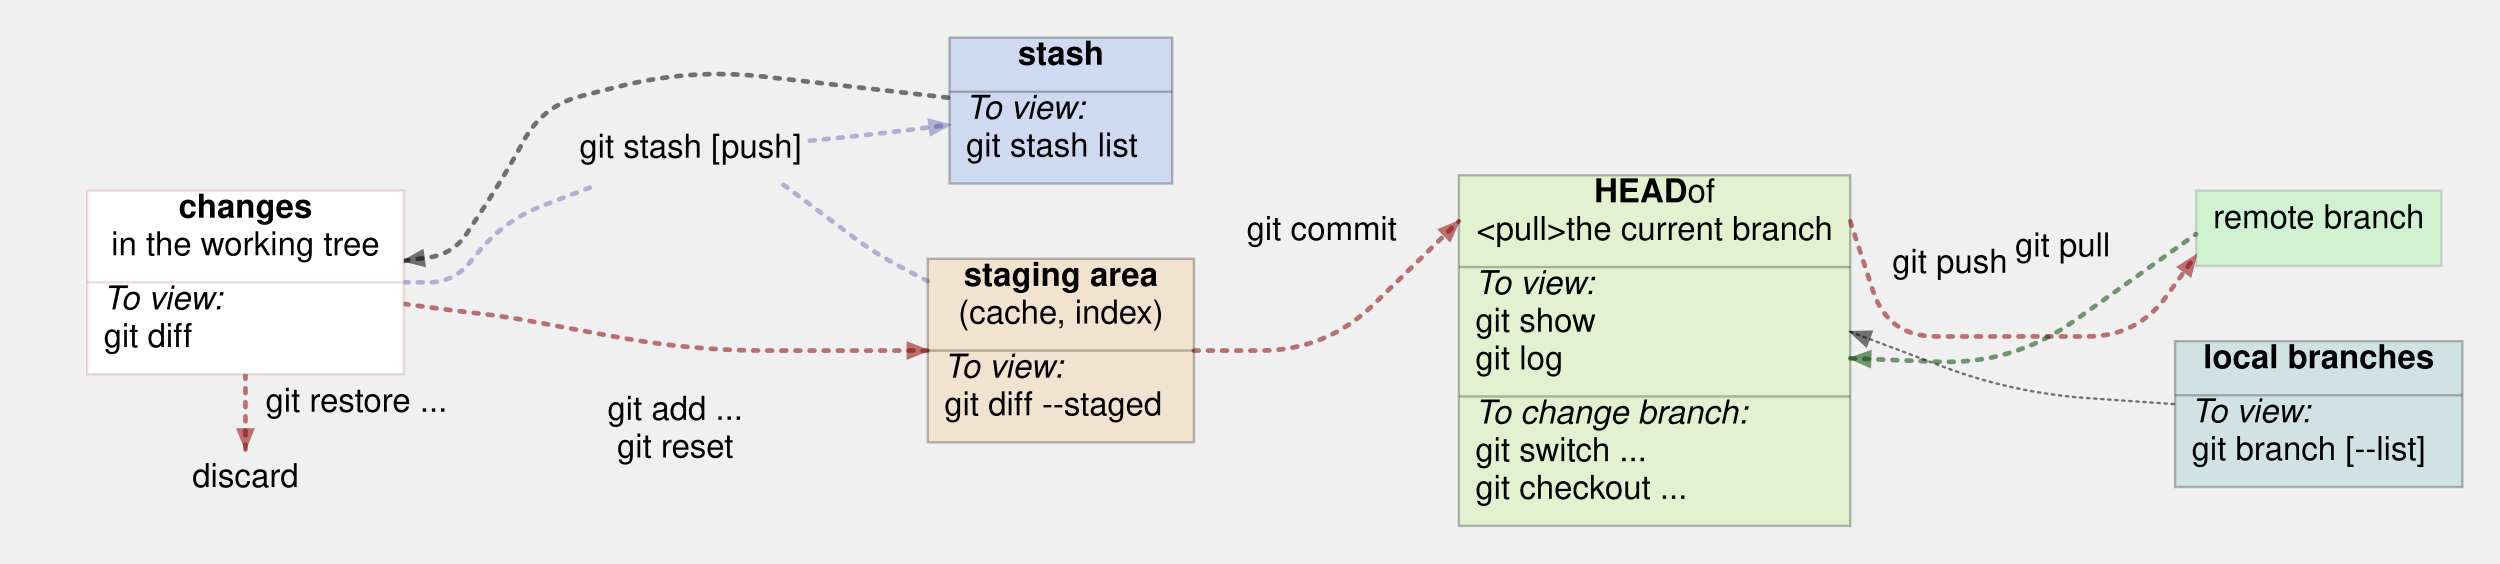
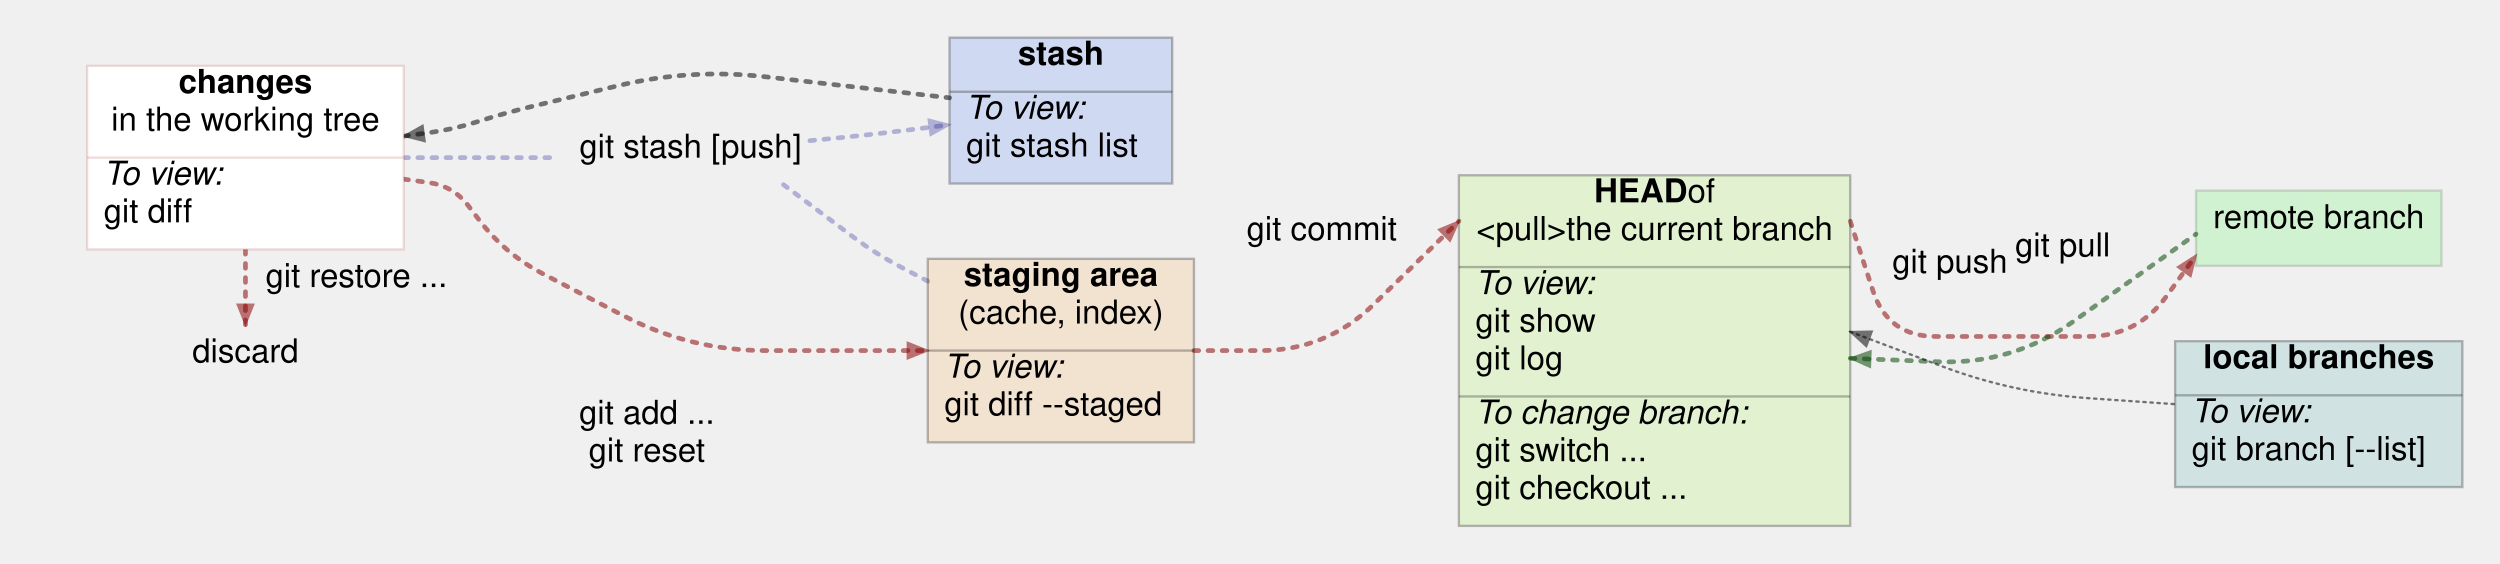
<svg xmlns="http://www.w3.org/2000/svg" width="1062.52" height="239.5">
  <style type="text/css">
		.edge { fill: none; }
	</style>
  <defs>
    <marker id="normal" markerWidth="10" markerHeight="8" refX="9" refY="4" orient="auto-start-reverse" markerUnits="userSpaceOnUse">
      <path d="M0,0 L0,8 L10,4 z" fill="context-stroke" />
    </marker>
    <marker id="vee" markerWidth="10" markerHeight="8" refX="9" refY="4" orient="auto-start-reverse" markerUnits="userSpaceOnUse">
      <path d="M0,0 L10,4 L0,8 L3,4 z" fill="context-stroke" />
    </marker>
    <marker id="dot" markerWidth="8" markerHeight="8" refX="7" refY="4" orient="auto-start-reverse" markerUnits="userSpaceOnUse">
      <circle cx="4" cy="4" r="3.5" fill="context-stroke" />
    </marker>
    <marker id="odot" markerWidth="8" markerHeight="8" refX="7" refY="4" orient="auto-start-reverse" markerUnits="userSpaceOnUse">
      <circle cx="4" cy="4" r="3" fill="white" stroke="context-stroke" />
    </marker>
  </defs>
  <g>
    <path class="edge" marker-end="url(#normal)" stroke="rgba(136,0,0,0.533)" stroke-dasharray="2 4" stroke-linecap="round" stroke-width="2" d="M507.44,149 L535.59,149 Q563.74,149 583.876,129.329 L620.04,94 " />
    <text text-anchor="middle" alignment-baseline="middle" x="561.749" y="102.004" font-size="14" font-family="Helvetica,Arial,sans-serif" fill="#000000">git commit</text>
-     <path class="edge" stroke="rgba(0,0,136,0.267)" stroke-dasharray="2 4" stroke-linecap="round" stroke-width="2" d="M171.59,120 L182.115,120 Q192.64,120 199.363,111.902 L203.64,106.75 Q214.64,93.5 230.73,87.362 L253.961,78.5 " />
+     <path class="edge" stroke="rgba(0,0,136,0.267)" stroke-dasharray="2 4" stroke-linecap="round" stroke-width="2" d="M171.59,67 L182.115,67 Q192.64,67 203.165,67 L203.64,67 Q214.64,67 225.64,67 L236.64,67 " />
    <path class="edge" stroke="rgba(0,0,136,0.267)" stroke-dasharray="2 4" stroke-linecap="round" stroke-width="2" d="M332.999,78.5 L362.395,100.554 Q372.32,108 383.32,113.741 L394.32,119.482 " />
-     <path class="edge" marker-start="url(#normal)" stroke="rgba(0,0,0,0.533)" stroke-dasharray="2 4" stroke-linecap="round" stroke-width="2" d="M171.59,110.86 L182.115,109.43 Q192.64,108 198.471,99.122 L205.429,88.526 Q214.64,74.5 222.64,59.75 L222.64,59.75 Q230.64,45 246.901,40.86 L262.469,36.896 Q293.48,29 325.274,32.629 L356.699,36.217 Q372.32,38 387.94,39.789 L403.56,41.579 " />
+     <path class="edge" marker-start="url(#normal)" stroke="rgba(0,0,0,0.533)" stroke-dasharray="2 4" stroke-linecap="round" stroke-width="2" d="M171.59,57.86 L182.115,56.43 Q192.64,55 202.762,51.779 L203.64,51.5 Q214.64,48 225.862,45.296 L262.371,36.497 Q293.48,29 325.274,32.629 L356.699,36.217 Q372.32,38 387.94,39.789 L403.56,41.579 " />
    <path class="edge" marker-end="url(#normal)" stroke="rgba(0,0,136,0.267)" stroke-dasharray="2 4" stroke-linecap="round" stroke-width="2" d="M344.223,59.79 L358.271,58.395 Q372.32,57 386.325,55.217 L403.56,53.023 " />
    <path class="edge" marker-end="url(#normal)" stroke="rgba(136,0,0,0.533)" stroke-dasharray="2 4" stroke-linecap="round" stroke-width="2" d="M786.36,94 L796.017,123.573 Q802.36,143 822.796,143 L887.169,143 Q908.44,143 920.885,125.75 L933.33,108.5 " />
    <text text-anchor="middle" alignment-baseline="middle" x="828.704" y="115.93" font-size="14" font-family="Helvetica,Arial,sans-serif" fill="#000000">git push</text>
    <path class="edge" marker-start="url(#normal)" stroke="rgba(0,68,0,0.533)" stroke-dasharray="2 4" stroke-linecap="round" stroke-width="2" d="M786.36,152.278 L823.425,153.739 Q855.4,155 881.465,136.437 L933.33,99.5 " />
    <text text-anchor="middle" alignment-baseline="middle" x="876.63" y="108.961" font-size="14" font-family="Helvetica,Arial,sans-serif" fill="#000000">git pull</text>
-     <path class="edge" marker-end="url(#normal)" stroke="rgba(136,0,0,0.533)" stroke-dasharray="2 4" stroke-linecap="round" stroke-width="2" d="M171.59,129.14 L182.115,130.57 Q192.64,132 203.194,133.199 L203.64,133.25 Q214.64,134.5 225.528,136.503 L262.008,143.212 Q293.48,149 325.48,149 L361.32,149 Q372.32,149 383.32,149 L394.32,149 " />
-     <text text-anchor="middle" alignment-baseline="middle" x="286.965" y="178.427" font-size="14" font-family="Helvetica,Arial,sans-serif" fill="#000000">git add ...    </text>
-     <text text-anchor="middle" alignment-baseline="middle" x="286.965" y="194.427" font-size="14" font-family="Helvetica,Arial,sans-serif" fill="#000000">git reset      </text>
-     <path class="edge" marker-end="url(#normal)" stroke="rgba(136,0,0,0.533)" stroke-dasharray="2 4" stroke-linecap="round" stroke-width="2" d="M104.32,159 L104.32,191 " />
-     <text text-anchor="middle" alignment-baseline="middle" x="151.48" y="175" font-size="14" font-family="Helvetica,Arial,sans-serif" fill="#000000">git restore ...</text>
+     <path class="edge" marker-end="url(#normal)" stroke="rgba(136,0,0,0.533)" stroke-dasharray="2 4" stroke-linecap="round" stroke-width="2" d="M171.59,76.14 L182.115,77.57 Q192.64,79 199.06,87.462 L203.64,93.5 Q214.64,108 230.787,116.397 L265.089,134.236 Q293.48,149 325.48,149 L361.32,149 Q372.32,149 383.32,149 L394.32,149 " />
+     <text text-anchor="middle" alignment-baseline="middle" x="274.907" y="180.132" font-size="14" font-family="Helvetica,Arial,sans-serif" fill="#000000">git add ...    </text>
+     <text text-anchor="middle" alignment-baseline="middle" x="274.907" y="196.132" font-size="14" font-family="Helvetica,Arial,sans-serif" fill="#000000">git reset      </text>
+     <path class="edge" marker-end="url(#normal)" stroke="rgba(136,0,0,0.533)" stroke-dasharray="2 4" stroke-linecap="round" stroke-width="2" d="M104.32,106 L104.32,138 " />
+     <text text-anchor="middle" alignment-baseline="middle" x="151.48" y="122" font-size="14" font-family="Helvetica,Arial,sans-serif" fill="#000000">git restore ...</text>
    <path class="edge" marker-start="url(#normal)" stroke="rgba(0,0,0,0.533)" stroke-dasharray="1 2" stroke-linecap="round" stroke-width="1" d="M786.36,141 L825.453,155.722 Q855.4,167 887.324,169.209 L924.44,171.777 " />
-     <rect x="37.05" y="81" width="134.54" height="78" class="node" fill="#FFFFFF" stroke="rgba(136,0,0,0.133)" stroke-width="1" />
-     <text text-anchor="middle" alignment-baseline="middle" x="104.32" y="92.5" font-size="14" font-family="Helvetica,Arial,sans-serif" fill="#000000">
+     <rect x="37.05" y="28" width="134.54" height="78" class="node" fill="#FFFFFF" stroke="rgba(136,0,0,0.133)" stroke-width="1" />
+     <text text-anchor="middle" alignment-baseline="middle" x="104.32" y="39.5" font-size="14" font-family="Helvetica,Arial,sans-serif" fill="#000000">
      <tspan alignment-baseline="middle" font-weight="bold">changes</tspan>
    </text>
-     <text text-anchor="middle" alignment-baseline="middle" x="104.32" y="108.5" font-size="14" font-family="Helvetica,Arial,sans-serif" fill="#000000">in the working tree</text>
-     <line x1="37.05" y1="120" x2="171.59" y2="120" stroke="rgba(136,0,0,0.133)" stroke-width="1" />
-     <text text-anchor="start" alignment-baseline="middle" x="44.05" y="131.5" font-size="14" font-family="Helvetica,Arial,sans-serif" fill="#000000">
+     <text text-anchor="middle" alignment-baseline="middle" x="104.32" y="55.5" font-size="14" font-family="Helvetica,Arial,sans-serif" fill="#000000">in the working tree</text>
+     <line x1="37.05" y1="67" x2="171.59" y2="67" stroke="rgba(136,0,0,0.133)" stroke-width="1" />
+     <text text-anchor="start" alignment-baseline="middle" x="44.05" y="78.5" font-size="14" font-family="Helvetica,Arial,sans-serif" fill="#000000">
      <tspan alignment-baseline="middle" font-style="italic">To view:</tspan>
    </text>
-     <text text-anchor="start" alignment-baseline="middle" x="44.05" y="147.5" font-size="14" font-family="Helvetica,Arial,sans-serif" fill="#000000">git diff</text>
+     <text text-anchor="start" alignment-baseline="middle" x="44.05" y="94.5" font-size="14" font-family="Helvetica,Arial,sans-serif" fill="#000000">git diff</text>
    <rect x="394.32" y="110" width="113.12" height="78" class="node" fill="rgba(255,136,0,0.133)" stroke="rgba(0,0,0,0.267)" stroke-width="1" />
    <text text-anchor="middle" alignment-baseline="middle" x="450.88" y="121.5" font-size="14" font-family="Helvetica,Arial,sans-serif" fill="#000000">
      <tspan alignment-baseline="middle" font-weight="bold">staging area</tspan>
    </text>
    <text text-anchor="middle" alignment-baseline="middle" x="450.88" y="137.5" font-size="14" font-family="Helvetica,Arial,sans-serif" fill="#000000">(cache, index)</text>
    <line x1="394.32" y1="149" x2="507.44" y2="149" stroke="rgba(0,0,0,0.267)" stroke-width="1" />
    <text text-anchor="start" alignment-baseline="middle" x="401.32" y="160.5" font-size="14" font-family="Helvetica,Arial,sans-serif" fill="#000000">
      <tspan alignment-baseline="middle" font-style="italic">To view:</tspan>
    </text>
    <text text-anchor="start" alignment-baseline="middle" x="401.32" y="176.5" font-size="14" font-family="Helvetica,Arial,sans-serif" fill="#000000">git diff --staged</text>
    <rect x="620.04" y="74.5" width="166.32" height="149" class="node" fill="rgba(136,255,0,0.133)" stroke="rgba(0,0,0,0.267)" stroke-width="1" />
    <text text-anchor="middle" alignment-baseline="middle" x="703.2" y="86" font-size="14" font-family="Helvetica,Arial,sans-serif" fill="#000000">
      <tspan alignment-baseline="middle" font-weight="bold">HEAD </tspan>of</text>
    <text text-anchor="middle" alignment-baseline="middle" x="703.2" y="102" font-size="14" font-family="Helvetica,Arial,sans-serif" fill="#000000">&lt;pull&gt;the current branch</text>
    <line x1="620.04" y1="113.5" x2="786.36" y2="113.5" stroke="rgba(0,0,0,0.267)" stroke-width="1" />
    <text text-anchor="start" alignment-baseline="middle" x="627.04" y="125" font-size="14" font-family="Helvetica,Arial,sans-serif" fill="#000000">
      <tspan alignment-baseline="middle" font-style="italic">To view:</tspan>
    </text>
    <text text-anchor="start" alignment-baseline="middle" x="627.04" y="141" font-size="14" font-family="Helvetica,Arial,sans-serif" fill="#000000">git show</text>
    <text text-anchor="start" alignment-baseline="middle" x="627.04" y="157" font-size="14" font-family="Helvetica,Arial,sans-serif" fill="#000000">git log</text>
    <line x1="620.04" y1="168.5" x2="786.36" y2="168.5" stroke="rgba(0,0,0,0.267)" stroke-width="1" />
    <text text-anchor="start" alignment-baseline="middle" x="627.04" y="180" font-size="14" font-family="Helvetica,Arial,sans-serif" fill="#000000">
      <tspan alignment-baseline="middle" font-style="italic">To change branch:</tspan>
    </text>
    <text text-anchor="start" alignment-baseline="middle" x="627.04" y="196" font-size="14" font-family="Helvetica,Arial,sans-serif" fill="#000000">git switch ...</text>
    <text text-anchor="start" alignment-baseline="middle" x="627.04" y="212" font-size="14" font-family="Helvetica,Arial,sans-serif" fill="#000000">git checkout ...</text>
    <rect x="403.56" y="16" width="94.64" height="62" class="node" fill="rgba(0,68,255,0.133)" stroke="rgba(0,0,0,0.267)" stroke-width="1" />
    <text text-anchor="middle" alignment-baseline="middle" x="450.88" y="27.5" font-size="14" font-family="Helvetica,Arial,sans-serif" fill="#000000">
      <tspan alignment-baseline="middle" font-weight="bold">stash</tspan>
    </text>
    <line x1="403.56" y1="39" x2="498.2" y2="39" stroke="rgba(0,0,0,0.267)" stroke-width="1" />
    <text text-anchor="start" alignment-baseline="middle" x="410.56" y="50.5" font-size="14" font-family="Helvetica,Arial,sans-serif" fill="#000000">
      <tspan alignment-baseline="middle" font-style="italic">To view:</tspan>
    </text>
    <text text-anchor="start" alignment-baseline="middle" x="410.56" y="66.5" font-size="14" font-family="Helvetica,Arial,sans-serif" fill="#000000">git stash list</text>
    <g x="236.64" y="51" width="113.68" height="32" class="node" fill="#FFFFFF" stroke="rgba(0,0,136,0.267)" stroke-width="1" />
    <text text-anchor="middle" alignment-baseline="middle" x="293.48" y="67" font-size="14" font-family="Helvetica,Arial,sans-serif" fill="#000000">git stash [push]</text>
    <rect x="933.33" y="81" width="104.3" height="32" class="node" fill="rgba(0,255,0,0.133)" stroke="rgba(0,0,0,0.133)" stroke-width="1" />
    <text text-anchor="middle" alignment-baseline="middle" x="985.48" y="97" font-size="14" font-family="Helvetica,Arial,sans-serif" fill="#000000">remote branch</text>
    <rect x="924.44" y="145" width="122.08" height="62" class="node" fill="rgba(0,136,136,0.133)" stroke="rgba(0,0,0,0.267)" stroke-width="1" />
    <text text-anchor="middle" alignment-baseline="middle" x="985.48" y="156.5" font-size="14" font-family="Helvetica,Arial,sans-serif" fill="#000000">
      <tspan alignment-baseline="middle" font-weight="bold">local branches</tspan>
    </text>
    <line x1="924.44" y1="168" x2="1046.52" y2="168" stroke="rgba(0,0,0,0.267)" stroke-width="1" />
    <text text-anchor="start" alignment-baseline="middle" x="931.44" y="179.5" font-size="14" font-family="Helvetica,Arial,sans-serif" fill="#000000">
      <tspan alignment-baseline="middle" font-style="italic">To view:</tspan>
    </text>
    <text text-anchor="start" alignment-baseline="middle" x="931.44" y="195.5" font-size="14" font-family="Helvetica,Arial,sans-serif" fill="#000000">git branch [--list]</text>
-     <g x="74.64" y="191" width="59.36" height="32" class="node" fill="#FFFFFF" stroke="rgba(0,0,0,0.267)" stroke-width="1" />
-     <text text-anchor="middle" alignment-baseline="middle" x="104.32" y="207" font-size="14" font-family="Helvetica,Arial,sans-serif" fill="#000000">discard</text>
+     <g x="74.64" y="138" width="59.36" height="32" class="node" fill="#FFFFFF" stroke="rgba(0,0,0,0.267)" stroke-width="1" />
+     <text text-anchor="middle" alignment-baseline="middle" x="104.32" y="154" font-size="14" font-family="Helvetica,Arial,sans-serif" fill="#000000">discard</text>
  </g>
</svg>
